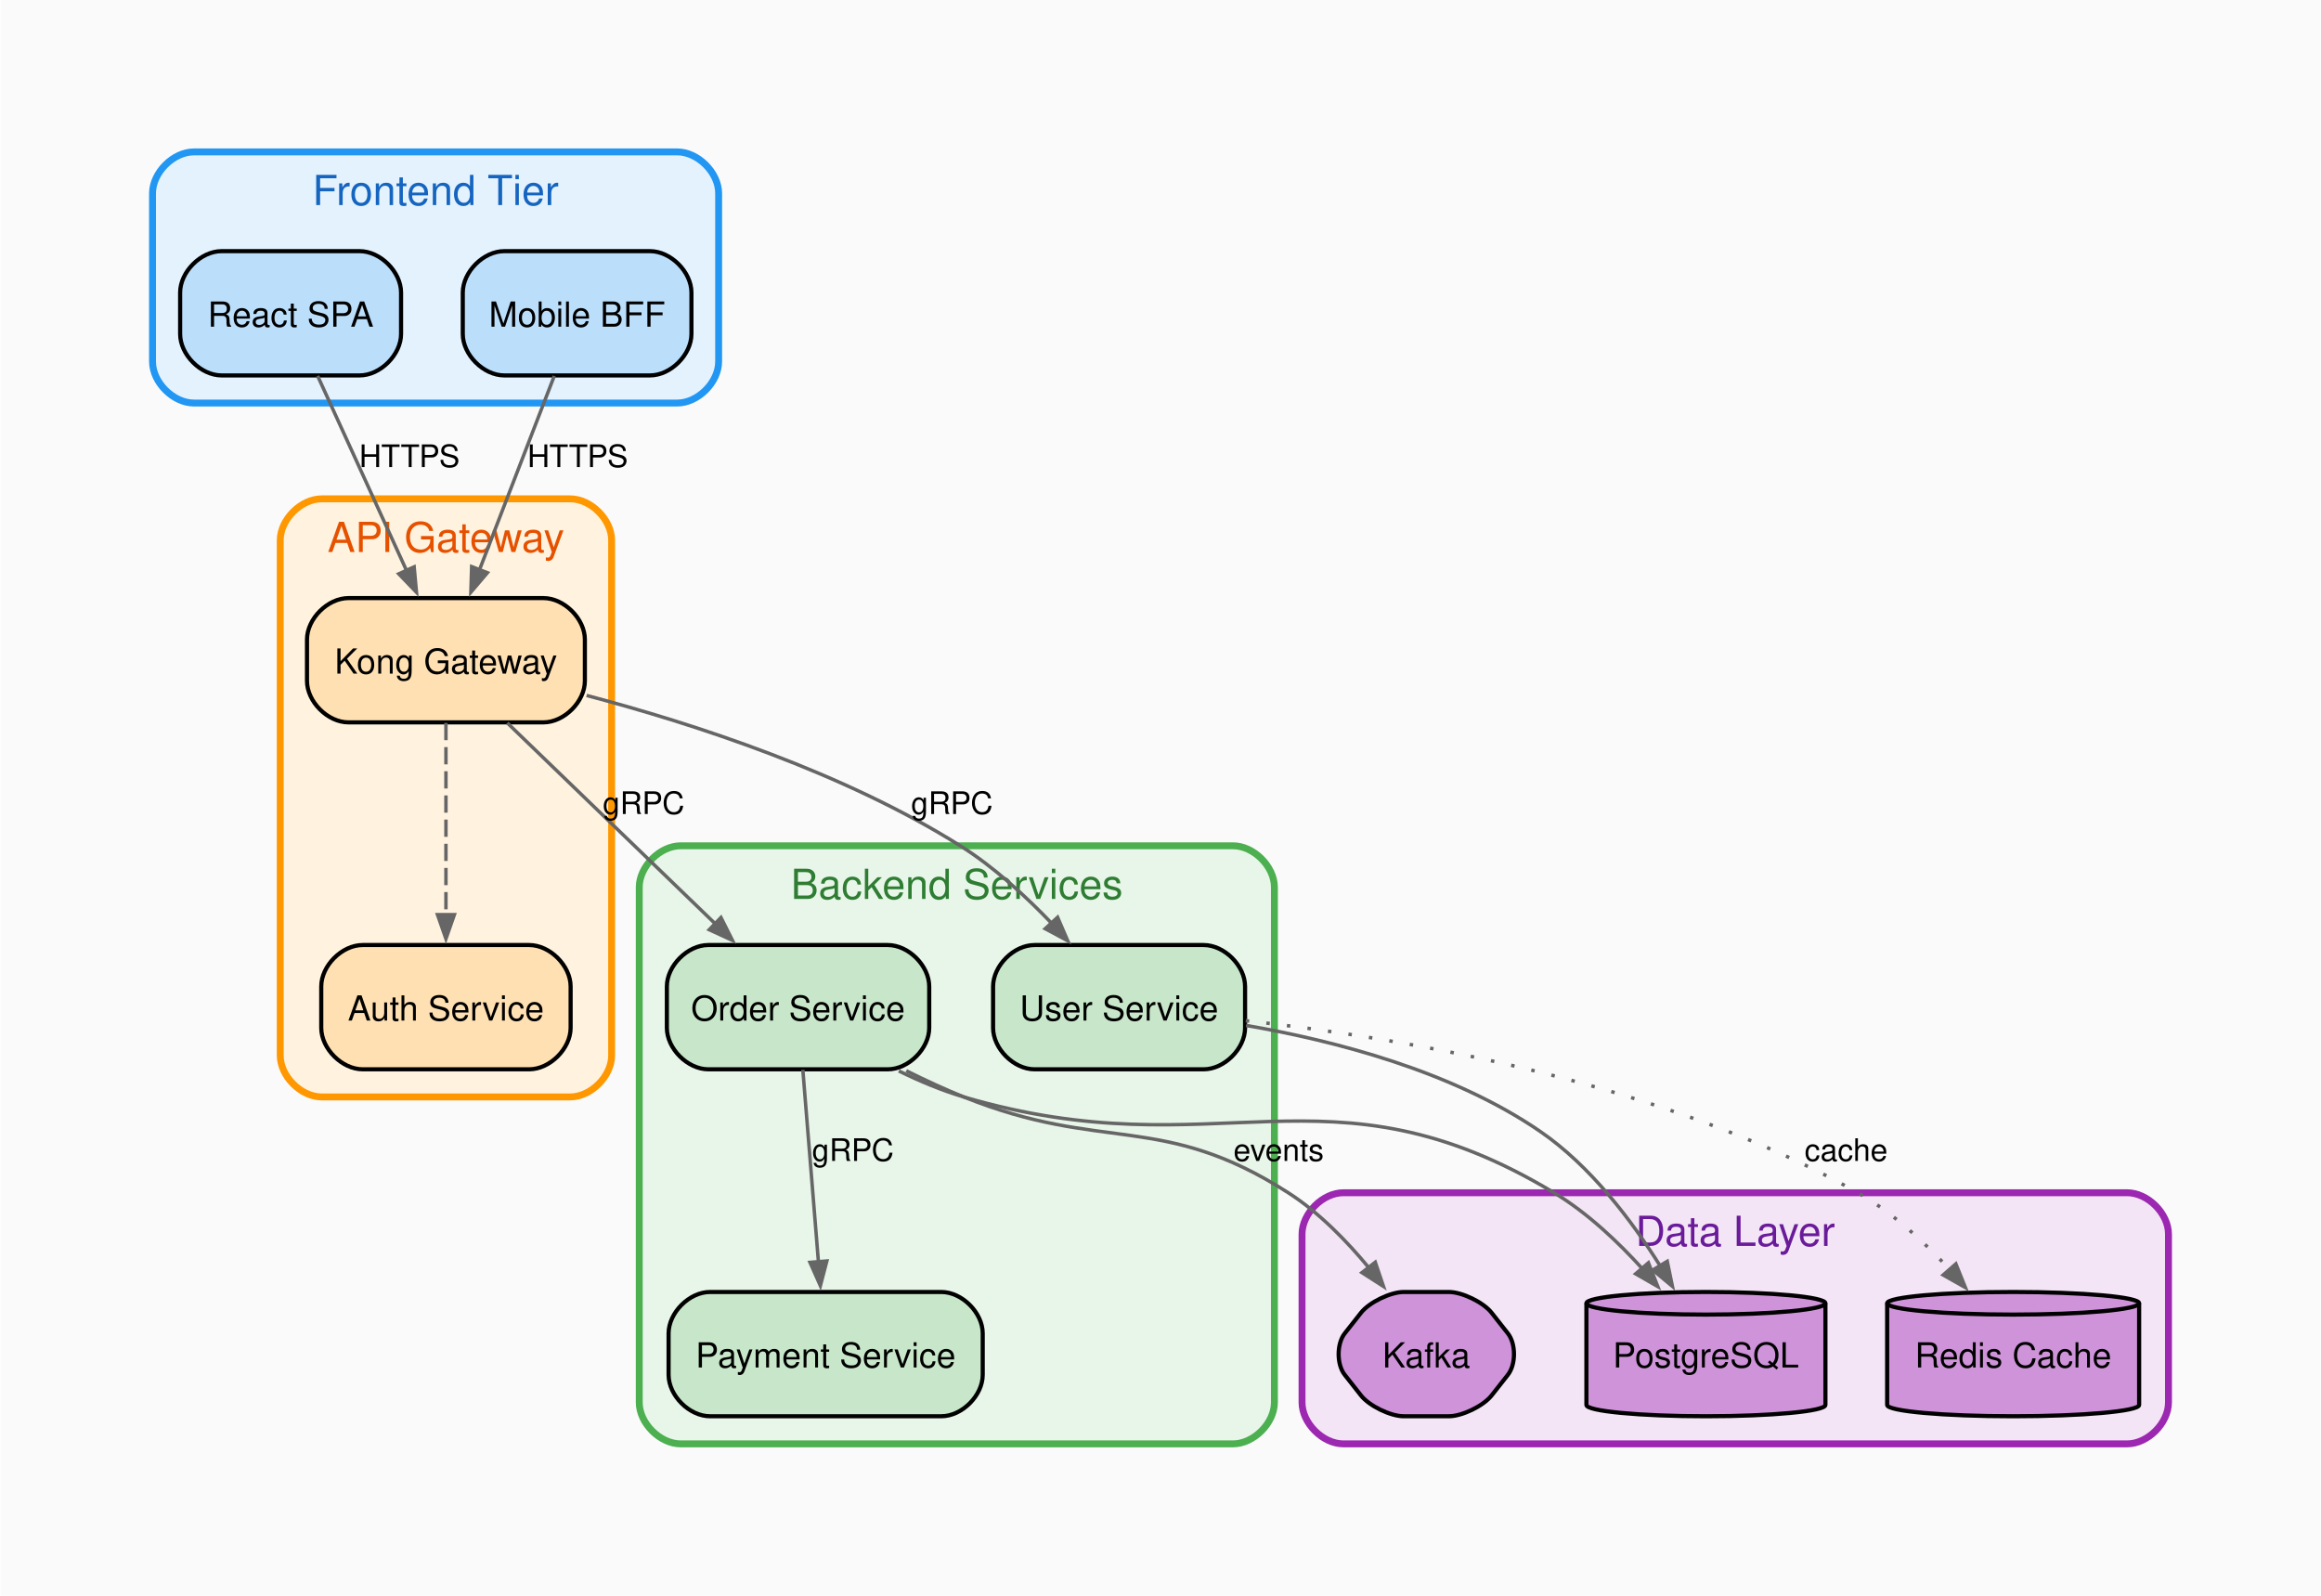
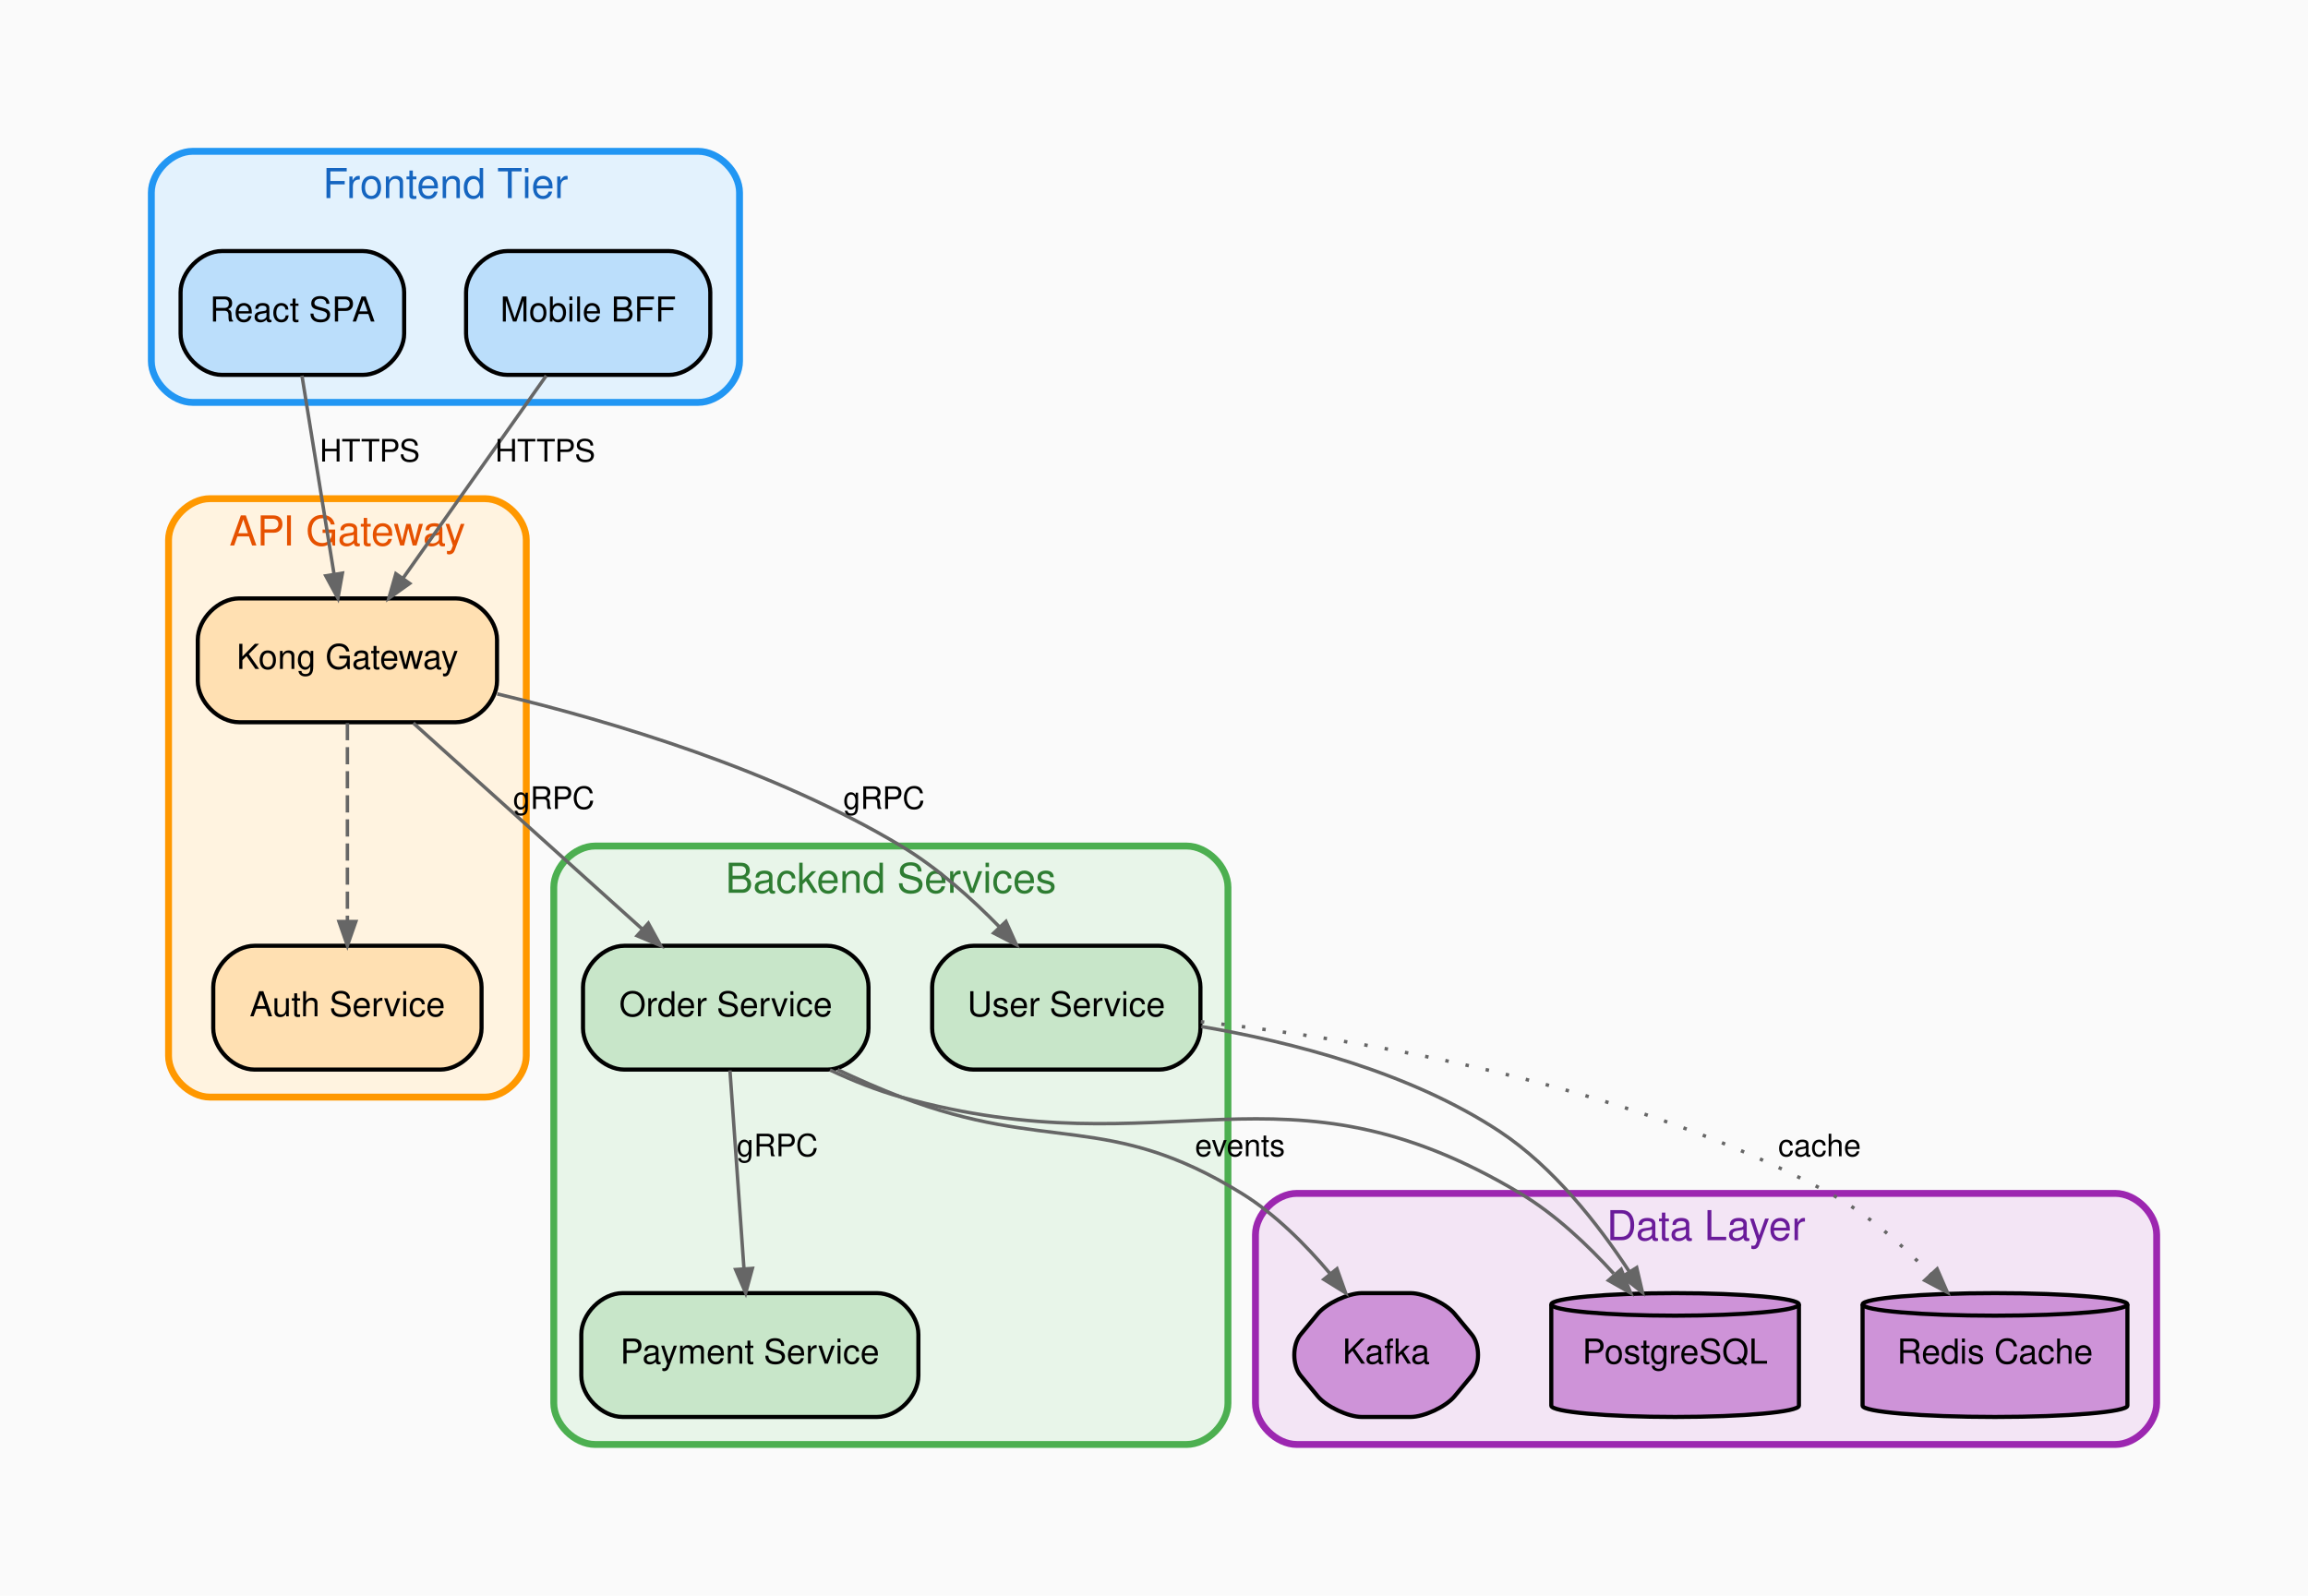
- <svg xmlns="http://www.w3.org/2000/svg" width="672pt" height="462pt" viewBox="0.00 0.00 672.00 462.25">
-   <g id="graph0" class="graph" transform="scale(1 1) rotate(0) translate(36 426.25)">
-     <polygon fill="#fafafa" stroke="none" points="-36,36 -36,-426.25 636,-426.25 636,36 -36,36" />
+ <svg xmlns="http://www.w3.org/2000/svg" width="671pt" height="464pt" viewBox="0.00 0.00 671.00 464.00">
+   <g id="graph0" class="graph" transform="scale(1 1) rotate(0) translate(36 428)">
+     <polygon fill="#fafafa" stroke="transparent" points="-36,36 -36,-428 635,-428 635,36 -36,36" />
    <g id="clust1" class="cluster">
-       <path fill="#e3f2fd" stroke="#2196f3" stroke-width="2" d="M20,-309.5C20,-309.5 160,-309.5 160,-309.5 166,-309.5 172,-315.5 172,-321.5 172,-321.5 172,-370.25 172,-370.25 172,-376.25 166,-382.25 160,-382.25 160,-382.25 20,-382.25 20,-382.25 14,-382.25 8,-376.25 8,-370.25 8,-370.25 8,-321.5 8,-321.5 8,-315.5 14,-309.5 20,-309.5" />
-       <text text-anchor="middle" x="90" y="-366.85" font-family="Helvetica,sans-Serif" font-size="12.00" fill="#1565c0">Frontend Tier</text>
+       <path fill="#e3f2fd" stroke="#2196f3" stroke-width="2" d="M20,-311C20,-311 167,-311 167,-311 173,-311 179,-317 179,-323 179,-323 179,-372 179,-372 179,-378 173,-384 167,-384 167,-384 20,-384 20,-384 14,-384 8,-378 8,-372 8,-372 8,-323 8,-323 8,-317 14,-311 20,-311" />
+       <text text-anchor="middle" x="93.5" y="-370.4" font-family="Helvetica,sans-Serif" font-size="12.00" fill="#1565c0">Frontend Tier</text>
    </g>
    <g id="clust2" class="cluster">
-       <path fill="#fff3e0" stroke="#ff9800" stroke-width="2" d="M57,-108.5C57,-108.5 129,-108.5 129,-108.5 135,-108.5 141,-114.5 141,-120.5 141,-120.5 141,-269.75 141,-269.75 141,-275.75 135,-281.75 129,-281.75 129,-281.75 57,-281.75 57,-281.75 51,-281.75 45,-275.75 45,-269.75 45,-269.75 45,-120.5 45,-120.5 45,-114.5 51,-108.5 57,-108.5" />
-       <text text-anchor="middle" x="93" y="-266.35" font-family="Helvetica,sans-Serif" font-size="12.00" fill="#e65100">API Gateway</text>
+       <path fill="#fff3e0" stroke="#ff9800" stroke-width="2" d="M25,-109C25,-109 105,-109 105,-109 111,-109 117,-115 117,-121 117,-121 117,-271 117,-271 117,-277 111,-283 105,-283 105,-283 25,-283 25,-283 19,-283 13,-277 13,-271 13,-271 13,-121 13,-121 13,-115 19,-109 25,-109" />
+       <text text-anchor="middle" x="65" y="-269.4" font-family="Helvetica,sans-Serif" font-size="12.00" fill="#e65100">API Gateway</text>
    </g>
    <g id="clust3" class="cluster">
-       <path fill="#e8f5e9" stroke="#4caf50" stroke-width="2" d="M161,-8C161,-8 321,-8 321,-8 327,-8 333,-14 333,-20 333,-20 333,-169.25 333,-169.25 333,-175.25 327,-181.25 321,-181.25 321,-181.25 161,-181.25 161,-181.25 155,-181.25 149,-175.25 149,-169.25 149,-169.25 149,-20 149,-20 149,-14 155,-8 161,-8" />
-       <text text-anchor="middle" x="241" y="-165.85" font-family="Helvetica,sans-Serif" font-size="12.00" fill="#2e7d32">Backend Services</text>
+       <path fill="#e8f5e9" stroke="#4caf50" stroke-width="2" d="M137,-8C137,-8 309,-8 309,-8 315,-8 321,-14 321,-20 321,-20 321,-170 321,-170 321,-176 315,-182 309,-182 309,-182 137,-182 137,-182 131,-182 125,-176 125,-170 125,-170 125,-20 125,-20 125,-14 131,-8 137,-8" />
+       <text text-anchor="middle" x="223" y="-168.4" font-family="Helvetica,sans-Serif" font-size="12.00" fill="#2e7d32">Backend Services</text>
    </g>
    <g id="clust4" class="cluster">
-       <path fill="#f3e5f5" stroke="#9c27b0" stroke-width="2" d="M353,-8C353,-8 580,-8 580,-8 586,-8 592,-14 592,-20 592,-20 592,-68.75 592,-68.75 592,-74.75 586,-80.75 580,-80.75 580,-80.75 353,-80.75 353,-80.75 347,-80.75 341,-74.75 341,-68.75 341,-68.75 341,-20 341,-20 341,-14 347,-8 353,-8" />
-       <text text-anchor="middle" x="466.5" y="-65.35" font-family="Helvetica,sans-Serif" font-size="12.00" fill="#6a1b9a">Data Layer</text>
+       <path fill="#f3e5f5" stroke="#9c27b0" stroke-width="2" d="M341,-8C341,-8 579,-8 579,-8 585,-8 591,-14 591,-20 591,-20 591,-69 591,-69 591,-75 585,-81 579,-81 579,-81 341,-81 341,-81 335,-81 329,-75 329,-69 329,-69 329,-20 329,-20 329,-14 335,-8 341,-8" />
+       <text text-anchor="middle" x="460" y="-67.4" font-family="Helvetica,sans-Serif" font-size="12.00" fill="#6a1b9a">Data Layer</text>
    </g>
    <g id="node1" class="node">
-       <path fill="#bbdefb" stroke="black" stroke-width="1.2" d="M68,-353.5C68,-353.5 28,-353.5 28,-353.5 22,-353.5 16,-347.5 16,-341.5 16,-341.5 16,-329.5 16,-329.5 16,-323.5 22,-317.5 28,-317.5 28,-317.5 68,-317.5 68,-317.5 74,-317.5 80,-323.5 80,-329.5 80,-329.5 80,-341.5 80,-341.5 80,-347.5 74,-353.5 68,-353.5" />
-       <text text-anchor="middle" x="48" y="-331.62" font-family="Helvetica,sans-Serif" font-size="10.00">React SPA</text>
+       <path fill="#bbdefb" stroke="black" stroke-width="1.2" d="M69.5,-355C69.5,-355 28.5,-355 28.5,-355 22.5,-355 16.5,-349 16.5,-343 16.5,-343 16.5,-331 16.5,-331 16.5,-325 22.5,-319 28.5,-319 28.5,-319 69.5,-319 69.5,-319 75.5,-319 81.5,-325 81.5,-331 81.5,-331 81.5,-343 81.5,-343 81.5,-349 75.5,-355 69.5,-355" />
+       <text text-anchor="middle" x="49" y="-334.5" font-family="Helvetica,sans-Serif" font-size="10.00">React SPA</text>
    </g>
    <g id="node3" class="node">
-       <path fill="#ffe0b2" stroke="black" stroke-width="1.2" d="M121.25,-253C121.25,-253 64.75,-253 64.75,-253 58.75,-253 52.75,-247 52.75,-241 52.75,-241 52.75,-229 52.75,-229 52.75,-223 58.75,-217 64.75,-217 64.75,-217 121.25,-217 121.25,-217 127.25,-217 133.25,-223 133.25,-229 133.25,-229 133.25,-241 133.25,-241 133.25,-247 127.25,-253 121.25,-253" />
-       <text text-anchor="middle" x="93" y="-231.12" font-family="Helvetica,sans-Serif" font-size="10.00">Kong Gateway</text>
+       <path fill="#ffe0b2" stroke="black" stroke-width="1.2" d="M96.5,-254C96.5,-254 33.5,-254 33.5,-254 27.5,-254 21.5,-248 21.5,-242 21.5,-242 21.5,-230 21.5,-230 21.5,-224 27.5,-218 33.5,-218 33.5,-218 96.5,-218 96.5,-218 102.5,-218 108.5,-224 108.5,-230 108.5,-230 108.5,-242 108.5,-242 108.5,-248 102.5,-254 96.5,-254" />
+       <text text-anchor="middle" x="65" y="-233.5" font-family="Helvetica,sans-Serif" font-size="10.00">Kong Gateway</text>
    </g>
    <g id="edge1" class="edge">
-       <path fill="none" stroke="#666666" d="M55.84,-317.34C62.96,-301.76 73.54,-278.59 81.6,-260.95" />
-       <polygon fill="#666666" stroke="#666666" points="83.79,-262.05 84.47,-254.67 79.33,-260.02 83.79,-262.05" />
-       <text text-anchor="middle" x="82.43" y="-290.95" font-family="Helvetica,sans-Serif" font-size="9.00">HTTPS</text>
+       <path fill="none" stroke="#666666" d="M51.79,-318.76C54.36,-302.86 58.2,-279.09 61.08,-261.28" />
+       <polygon fill="#666666" stroke="#666666" points="63.55,-261.35 62.24,-254.05 58.71,-260.57 63.55,-261.35" />
+       <text text-anchor="middle" x="71.5" y="-293.8" font-family="Helvetica,sans-Serif" font-size="9.00">HTTPS</text>
    </g>
    <g id="node2" class="node">
-       <path fill="#bbdefb" stroke="black" stroke-width="1.2" d="M152.12,-353.5C152.12,-353.5 109.88,-353.5 109.88,-353.5 103.88,-353.5 97.88,-347.5 97.88,-341.5 97.88,-341.5 97.88,-329.5 97.88,-329.5 97.88,-323.5 103.88,-317.5 109.88,-317.5 109.88,-317.5 152.12,-317.5 152.12,-317.5 158.12,-317.5 164.12,-323.5 164.12,-329.5 164.12,-329.5 164.12,-341.5 164.12,-341.5 164.12,-347.5 158.12,-353.5 152.12,-353.5" />
-       <text text-anchor="middle" x="131" y="-331.62" font-family="Helvetica,sans-Serif" font-size="10.00">Mobile BFF</text>
+       <path fill="#bbdefb" stroke="black" stroke-width="1.2" d="M158.5,-355C158.5,-355 111.5,-355 111.5,-355 105.5,-355 99.5,-349 99.5,-343 99.5,-343 99.5,-331 99.5,-331 99.5,-325 105.5,-319 111.5,-319 111.5,-319 158.5,-319 158.5,-319 164.5,-319 170.5,-325 170.5,-331 170.5,-331 170.5,-343 170.5,-343 170.5,-349 164.5,-355 158.5,-355" />
+       <text text-anchor="middle" x="135" y="-334.5" font-family="Helvetica,sans-Serif" font-size="10.00">Mobile BFF</text>
    </g>
    <g id="edge2" class="edge">
-       <path fill="none" stroke="#666666" d="M124.38,-317.34C118.37,-301.76 109.43,-278.59 102.63,-260.95" />
-       <polygon fill="#666666" stroke="#666666" points="105.02,-260.35 100.22,-254.7 100.45,-262.12 105.02,-260.35" />
-       <text text-anchor="middle" x="131.15" y="-290.95" font-family="Helvetica,sans-Serif" font-size="9.00">HTTPS</text>
+       <path fill="none" stroke="#666666" d="M122.81,-318.76C111.26,-302.43 93.86,-277.81 81.16,-259.86" />
+       <polygon fill="#666666" stroke="#666666" points="83.1,-258.35 77.05,-254.05 79.09,-261.18 83.1,-258.35" />
+       <text text-anchor="middle" x="122.5" y="-293.8" font-family="Helvetica,sans-Serif" font-size="9.00">HTTPS</text>
    </g>
    <g id="node4" class="node">
-       <path fill="#ffe0b2" stroke="black" stroke-width="1.2" d="M117.12,-152.5C117.12,-152.5 68.88,-152.5 68.88,-152.5 62.87,-152.5 56.88,-146.5 56.88,-140.5 56.88,-140.5 56.88,-128.5 56.88,-128.5 56.88,-122.5 62.88,-116.5 68.88,-116.5 68.88,-116.5 117.12,-116.5 117.12,-116.5 123.12,-116.5 129.12,-122.5 129.12,-128.5 129.12,-128.5 129.12,-140.5 129.12,-140.5 129.12,-146.5 123.12,-152.5 117.12,-152.5" />
-       <text text-anchor="middle" x="93" y="-130.62" font-family="Helvetica,sans-Serif" font-size="10.00">Auth Service</text>
+       <path fill="#ffe0b2" stroke="black" stroke-width="1.2" d="M92,-153C92,-153 38,-153 38,-153 32,-153 26,-147 26,-141 26,-141 26,-129 26,-129 26,-123 32,-117 38,-117 38,-117 92,-117 92,-117 98,-117 104,-123 104,-129 104,-129 104,-141 104,-141 104,-147 98,-153 92,-153" />
+       <text text-anchor="middle" x="65" y="-132.5" font-family="Helvetica,sans-Serif" font-size="10.00">Auth Service</text>
    </g>
    <g id="edge3" class="edge">
-       <path fill="none" stroke="#666666" stroke-dasharray="5,2" d="M93,-216.84C93,-201.4 93,-178.5 93,-160.93" />
-       <polygon fill="#666666" stroke="#666666" points="95.45,-161.3 93,-154.3 90.55,-161.3 95.45,-161.3" />
+       <path fill="none" stroke="#666666" stroke-dasharray="5,2" d="M65,-217.76C65,-201.86 65,-178.09 65,-160.28" />
+       <polygon fill="#666666" stroke="#666666" points="67.45,-160.05 65,-153.05 62.55,-160.05 67.45,-160.05" />
    </g>
    <g id="node5" class="node">
-       <path fill="#c8e6c9" stroke="black" stroke-width="1.2" d="M312.5,-152.5C312.5,-152.5 263.5,-152.5 263.5,-152.5 257.5,-152.5 251.5,-146.5 251.5,-140.5 251.5,-140.5 251.5,-128.5 251.5,-128.5 251.5,-122.5 257.5,-116.5 263.5,-116.5 263.5,-116.5 312.5,-116.5 312.5,-116.5 318.5,-116.5 324.5,-122.5 324.5,-128.5 324.5,-128.5 324.5,-140.5 324.5,-140.5 324.5,-146.5 318.5,-152.5 312.5,-152.5" />
-       <text text-anchor="middle" x="288" y="-130.62" font-family="Helvetica,sans-Serif" font-size="10.00">User Service</text>
+       <path fill="#c8e6c9" stroke="black" stroke-width="1.2" d="M301,-153C301,-153 247,-153 247,-153 241,-153 235,-147 235,-141 235,-141 235,-129 235,-129 235,-123 241,-117 247,-117 247,-117 301,-117 301,-117 307,-117 313,-123 313,-129 313,-129 313,-141 313,-141 313,-147 307,-153 301,-153" />
+       <text text-anchor="middle" x="274" y="-132.5" font-family="Helvetica,sans-Serif" font-size="10.00">User Service</text>
    </g>
    <g id="edge4" class="edge">
-       <path fill="none" stroke="#666666" d="M133.75,-224.8C164.99,-216.54 208.32,-202.44 242,-181.25 251.72,-175.13 261,-166.63 268.65,-158.61" />
-       <polygon fill="#666666" stroke="#666666" points="270.19,-160.54 273.13,-153.73 266.59,-157.23 270.19,-160.54" />
-       <text text-anchor="middle" x="239.59" y="-190.45" font-family="Helvetica,sans-Serif" font-size="9.00">gRPC</text>
+       <path fill="none" stroke="#666666" d="M108.58,-226.23C142.31,-218.16 189.3,-204.05 226,-182 236.49,-175.7 246.52,-166.73 254.67,-158.38" />
+       <polygon fill="#666666" stroke="#666666" points="256.46,-160.06 259.5,-153.29 252.9,-156.69 256.46,-160.06" />
+       <text text-anchor="middle" x="221" y="-192.8" font-family="Helvetica,sans-Serif" font-size="9.00">gRPC</text>
    </g>
    <g id="node6" class="node">
-       <path fill="#c8e6c9" stroke="black" stroke-width="1.2" d="M221,-152.5C221,-152.5 169,-152.5 169,-152.5 163,-152.5 157,-146.5 157,-140.5 157,-140.5 157,-128.5 157,-128.5 157,-122.5 163,-116.5 169,-116.5 169,-116.5 221,-116.5 221,-116.5 227,-116.5 233,-122.5 233,-128.5 233,-128.5 233,-140.5 233,-140.5 233,-146.5 227,-152.5 221,-152.5" />
-       <text text-anchor="middle" x="195" y="-130.62" font-family="Helvetica,sans-Serif" font-size="10.00">Order Service</text>
+       <path fill="#c8e6c9" stroke="black" stroke-width="1.2" d="M204.5,-153C204.5,-153 145.5,-153 145.5,-153 139.5,-153 133.5,-147 133.5,-141 133.5,-141 133.5,-129 133.5,-129 133.5,-123 139.5,-117 145.5,-117 145.5,-117 204.5,-117 204.5,-117 210.5,-117 216.5,-123 216.5,-129 216.5,-129 216.5,-141 216.5,-141 216.5,-147 210.5,-153 204.5,-153" />
+       <text text-anchor="middle" x="175" y="-132.5" font-family="Helvetica,sans-Serif" font-size="10.00">Order Service</text>
    </g>
    <g id="edge5" class="edge">
-       <path fill="none" stroke="#666666" d="M110.77,-216.84C127.48,-200.7 152.64,-176.41 171.11,-158.57" />
-       <polygon fill="#666666" stroke="#666666" points="172.67,-160.47 176.01,-153.84 169.27,-156.94 172.67,-160.47" />
-       <text text-anchor="middle" x="150.27" y="-190.45" font-family="Helvetica,sans-Serif" font-size="9.00">gRPC</text>
+       <path fill="none" stroke="#666666" d="M84.16,-217.76C102.62,-201.15 130.61,-175.96 150.64,-157.93" />
+       <polygon fill="#666666" stroke="#666666" points="152.49,-159.55 156.06,-153.05 149.22,-155.91 152.49,-159.55" />
+       <text text-anchor="middle" x="125" y="-192.8" font-family="Helvetica,sans-Serif" font-size="9.00">gRPC</text>
    </g>
    <g id="node8" class="node">
-       <path fill="#ce93d8" stroke="black" stroke-width="1.2" d="M492.62,-48.73C492.62,-50.53 477.11,-52 458,-52 438.89,-52 423.38,-50.53 423.38,-48.73 423.38,-48.73 423.38,-19.27 423.38,-19.27 423.38,-17.47 438.89,-16 458,-16 477.11,-16 492.62,-17.47 492.62,-19.27 492.62,-19.27 492.62,-48.73 492.62,-48.73" />
-       <path fill="none" stroke="black" stroke-width="1.2" d="M492.62,-48.73C492.62,-46.92 477.11,-45.45 458,-45.45 438.89,-45.45 423.38,-46.92 423.38,-48.73" />
-       <text text-anchor="middle" x="458" y="-30.12" font-family="Helvetica,sans-Serif" font-size="10.00">PostgreSQL</text>
+       <path fill="#ce93d8" stroke="black" stroke-width="1.2" d="M487,-48.73C487,-50.53 470.86,-52 451,-52 431.14,-52 415,-50.53 415,-48.73 415,-48.73 415,-19.27 415,-19.27 415,-17.47 431.14,-16 451,-16 470.86,-16 487,-17.47 487,-19.27 487,-19.27 487,-48.73 487,-48.73" />
+       <path fill="none" stroke="black" stroke-width="1.2" d="M487,-48.73C487,-46.92 470.86,-45.45 451,-45.45 431.14,-45.45 415,-46.92 415,-48.73" />
+       <text text-anchor="middle" x="451" y="-31.5" font-family="Helvetica,sans-Serif" font-size="10.00">PostgreSQL</text>
    </g>
    <g id="edge7" class="edge">
-       <path fill="none" stroke="#666666" d="M324.78,-129.21C350.46,-124.79 384.56,-115.96 410,-98.5 424.52,-88.54 436.47,-72.76 444.82,-59.43" />
-       <polygon fill="#666666" stroke="#666666" points="446.8,-60.89 448.3,-53.62 442.6,-58.37 446.8,-60.89" />
+       <path fill="none" stroke="#666666" d="M313.26,-129.52C339.55,-125.04 373.96,-116.22 400,-99 415.62,-88.67 428.67,-72.01 437.67,-58.28" />
+       <polygon fill="#666666" stroke="#666666" points="439.83,-59.43 441.51,-52.21 435.69,-56.81 439.83,-59.43" />
    </g>
    <g id="node9" class="node">
-       <path fill="#ce93d8" stroke="black" stroke-width="1.2" d="M583.5,-48.73C583.5,-50.53 567.14,-52 547,-52 526.86,-52 510.5,-50.53 510.5,-48.73 510.5,-48.73 510.5,-19.27 510.5,-19.27 510.5,-17.47 526.86,-16 547,-16 567.14,-16 583.5,-17.47 583.5,-19.27 583.5,-19.27 583.5,-48.73 583.5,-48.73" />
-       <path fill="none" stroke="black" stroke-width="1.2" d="M583.5,-48.73C583.5,-46.92 567.14,-45.45 547,-45.45 526.86,-45.45 510.5,-46.92 510.5,-48.73" />
-       <text text-anchor="middle" x="547" y="-30.12" font-family="Helvetica,sans-Serif" font-size="10.00">Redis Cache</text>
+       <path fill="#ce93d8" stroke="black" stroke-width="1.2" d="M582.5,-48.73C582.5,-50.53 565.24,-52 544,-52 522.76,-52 505.5,-50.53 505.5,-48.73 505.5,-48.73 505.5,-19.27 505.5,-19.27 505.5,-17.47 522.76,-16 544,-16 565.24,-16 582.5,-17.47 582.5,-19.27 582.5,-19.27 582.5,-48.73 582.5,-48.73" />
+       <path fill="none" stroke="black" stroke-width="1.2" d="M582.5,-48.73C582.5,-46.92 565.24,-45.45 544,-45.45 522.76,-45.45 505.5,-46.92 505.5,-48.73" />
+       <text text-anchor="middle" x="544" y="-31.5" font-family="Helvetica,sans-Serif" font-size="10.00">Redis Cache</text>
    </g>
    <g id="edge9" class="edge">
-       <path fill="none" stroke="#666666" stroke-dasharray="1,5" d="M324.7,-130.58C369.21,-125.71 445.31,-113.04 502,-80.75 512.03,-75.04 521.31,-66.46 528.81,-58.27" />
-       <polygon fill="#666666" stroke="#666666" points="530.41,-60.15 533.18,-53.27 526.72,-56.92 530.41,-60.15" />
-       <text text-anchor="middle" x="498.62" y="-89.95" font-family="Helvetica,sans-Serif" font-size="9.00">cache</text>
+       <path fill="none" stroke="#666666" stroke-dasharray="1,5" d="M313.12,-130.91C359.29,-125.89 437.21,-113.06 496,-81 506.91,-75.05 517.13,-65.97 525.32,-57.44" />
+       <polygon fill="#666666" stroke="#666666" points="527.18,-59.04 530.14,-52.24 523.58,-55.71 527.18,-59.04" />
+       <text text-anchor="middle" x="493" y="-91.8" font-family="Helvetica,sans-Serif" font-size="9.00">cache</text>
    </g>
    <g id="node7" class="node">
-       <path fill="#c8e6c9" stroke="black" stroke-width="1.2" d="M236.5,-52C236.5,-52 169.5,-52 169.5,-52 163.5,-52 157.5,-46 157.5,-40 157.5,-40 157.5,-28 157.5,-28 157.5,-22 163.5,-16 169.5,-16 169.5,-16 236.5,-16 236.5,-16 242.5,-16 248.5,-22 248.5,-28 248.5,-28 248.5,-40 248.5,-40 248.5,-46 242.5,-52 236.5,-52" />
-       <text text-anchor="middle" x="203" y="-30.12" font-family="Helvetica,sans-Serif" font-size="10.00">Payment Service</text>
+       <path fill="#c8e6c9" stroke="black" stroke-width="1.2" d="M219,-52C219,-52 145,-52 145,-52 139,-52 133,-46 133,-40 133,-40 133,-28 133,-28 133,-22 139,-16 145,-16 145,-16 219,-16 219,-16 225,-16 231,-22 231,-28 231,-28 231,-40 231,-40 231,-46 225,-52 219,-52" />
+       <text text-anchor="middle" x="182" y="-31.5" font-family="Helvetica,sans-Serif" font-size="10.00">Payment Service</text>
    </g>
    <g id="edge6" class="edge">
-       <path fill="none" stroke="#666666" d="M196.39,-116.34C197.65,-100.9 199.51,-78 200.93,-60.43" />
-       <polygon fill="#666666" stroke="#666666" points="203.35,-60.98 201.47,-53.8 198.46,-60.58 203.35,-60.98" />
-       <text text-anchor="middle" x="210.9" y="-89.95" font-family="Helvetica,sans-Serif" font-size="9.00">gRPC</text>
+       <path fill="none" stroke="#666666" d="M176.22,-116.76C177.34,-100.86 179.02,-77.09 180.28,-59.28" />
+       <polygon fill="#666666" stroke="#666666" points="182.74,-59.2 180.79,-52.05 177.86,-58.86 182.74,-59.2" />
+       <text text-anchor="middle" x="190" y="-91.8" font-family="Helvetica,sans-Serif" font-size="9.00">gRPC</text>
    </g>
    <g id="edge8" class="edge">
-       <path fill="none" stroke="#666666" d="M224.2,-116.02C230.24,-113.06 236.69,-110.35 243,-108.5 316.87,-86.79 348.04,-120.46 414,-80.75 423.63,-74.95 432.57,-66.51 439.84,-58.46" />
-       <polygon fill="#666666" stroke="#666666" points="441.35,-60.46 444.07,-53.56 437.64,-57.26 441.35,-60.46" />
+       <path fill="none" stroke="#666666" d="M205.29,-116.88C211.93,-113.78 219.06,-110.92 226,-109 304.03,-87.39 336.54,-122.59 406,-81 416.12,-74.94 425.55,-66.05 433.14,-57.69" />
+       <polygon fill="#666666" stroke="#666666" points="435.32,-58.92 438.08,-52.04 431.63,-55.7 435.32,-58.92" />
    </g>
    <g id="node10" class="node">
-       <path fill="#ce93d8" stroke="black" stroke-width="1.2" d="M400.63,-40C400.63,-40 395.9,-46 395.9,-46 393.54,-49 387.36,-52 383.54,-52 383.54,-52 370.46,-52 370.46,-52 366.64,-52 360.46,-49 358.1,-46 358.1,-46 353.37,-40 353.37,-40 351.01,-37 351.01,-31 353.37,-28 353.37,-28 358.1,-22 358.1,-22 360.46,-19 366.64,-16 370.46,-16 370.46,-16 383.54,-16 383.54,-16 387.36,-16 393.54,-19 395.9,-22 395.9,-22 400.63,-28 400.63,-28 402.99,-31 402.99,-37 400.63,-40" />
-       <text text-anchor="middle" x="377" y="-30.12" font-family="Helvetica,sans-Serif" font-size="10.00">Kafka</text>
+       <path fill="#ce93d8" stroke="black" stroke-width="1.2" d="M391.85,-40C391.85,-40 386.88,-46 386.88,-46 384.39,-49 378.01,-52 374.12,-52 374.12,-52 359.88,-52 359.88,-52 355.99,-52 349.61,-49 347.12,-46 347.12,-46 342.15,-40 342.15,-40 339.67,-37 339.67,-31 342.15,-28 342.15,-28 347.12,-22 347.12,-22 349.61,-19 355.99,-16 359.88,-16 359.88,-16 374.12,-16 374.12,-16 378.01,-16 384.39,-19 386.88,-22 386.88,-22 391.85,-28 391.85,-28 394.33,-31 394.33,-37 391.85,-40" />
+       <text text-anchor="middle" x="367" y="-31.5" font-family="Helvetica,sans-Serif" font-size="10.00">Kafka</text>
    </g>
    <g id="edge10" class="edge">
-       <path fill="none" stroke="#666666" d="M226.35,-116.07C231.82,-113.35 237.51,-110.72 243,-108.5 283.39,-92.2 300.32,-104.25 337,-80.75 345.88,-75.06 353.93,-66.83 360.44,-58.92" />
-       <polygon fill="#666666" stroke="#666666" points="362.22,-60.63 364.6,-53.6 358.35,-57.61 362.22,-60.63" />
-       <text text-anchor="middle" x="334.23" y="-89.95" font-family="Helvetica,sans-Serif" font-size="9.00">events</text>
+       <path fill="none" stroke="#666666" d="M207.53,-116.97C213.59,-114.12 219.92,-111.33 226,-109 268.7,-92.65 286.09,-105.03 325,-81 334.72,-75 343.57,-66.12 350.61,-57.76" />
+       <polygon fill="#666666" stroke="#666666" points="352.69,-59.08 355.19,-52.09 348.88,-56 352.69,-59.08" />
+       <text text-anchor="middle" x="324.5" y="-91.8" font-family="Helvetica,sans-Serif" font-size="9.00">events</text>
    </g>
  </g>
</svg>
